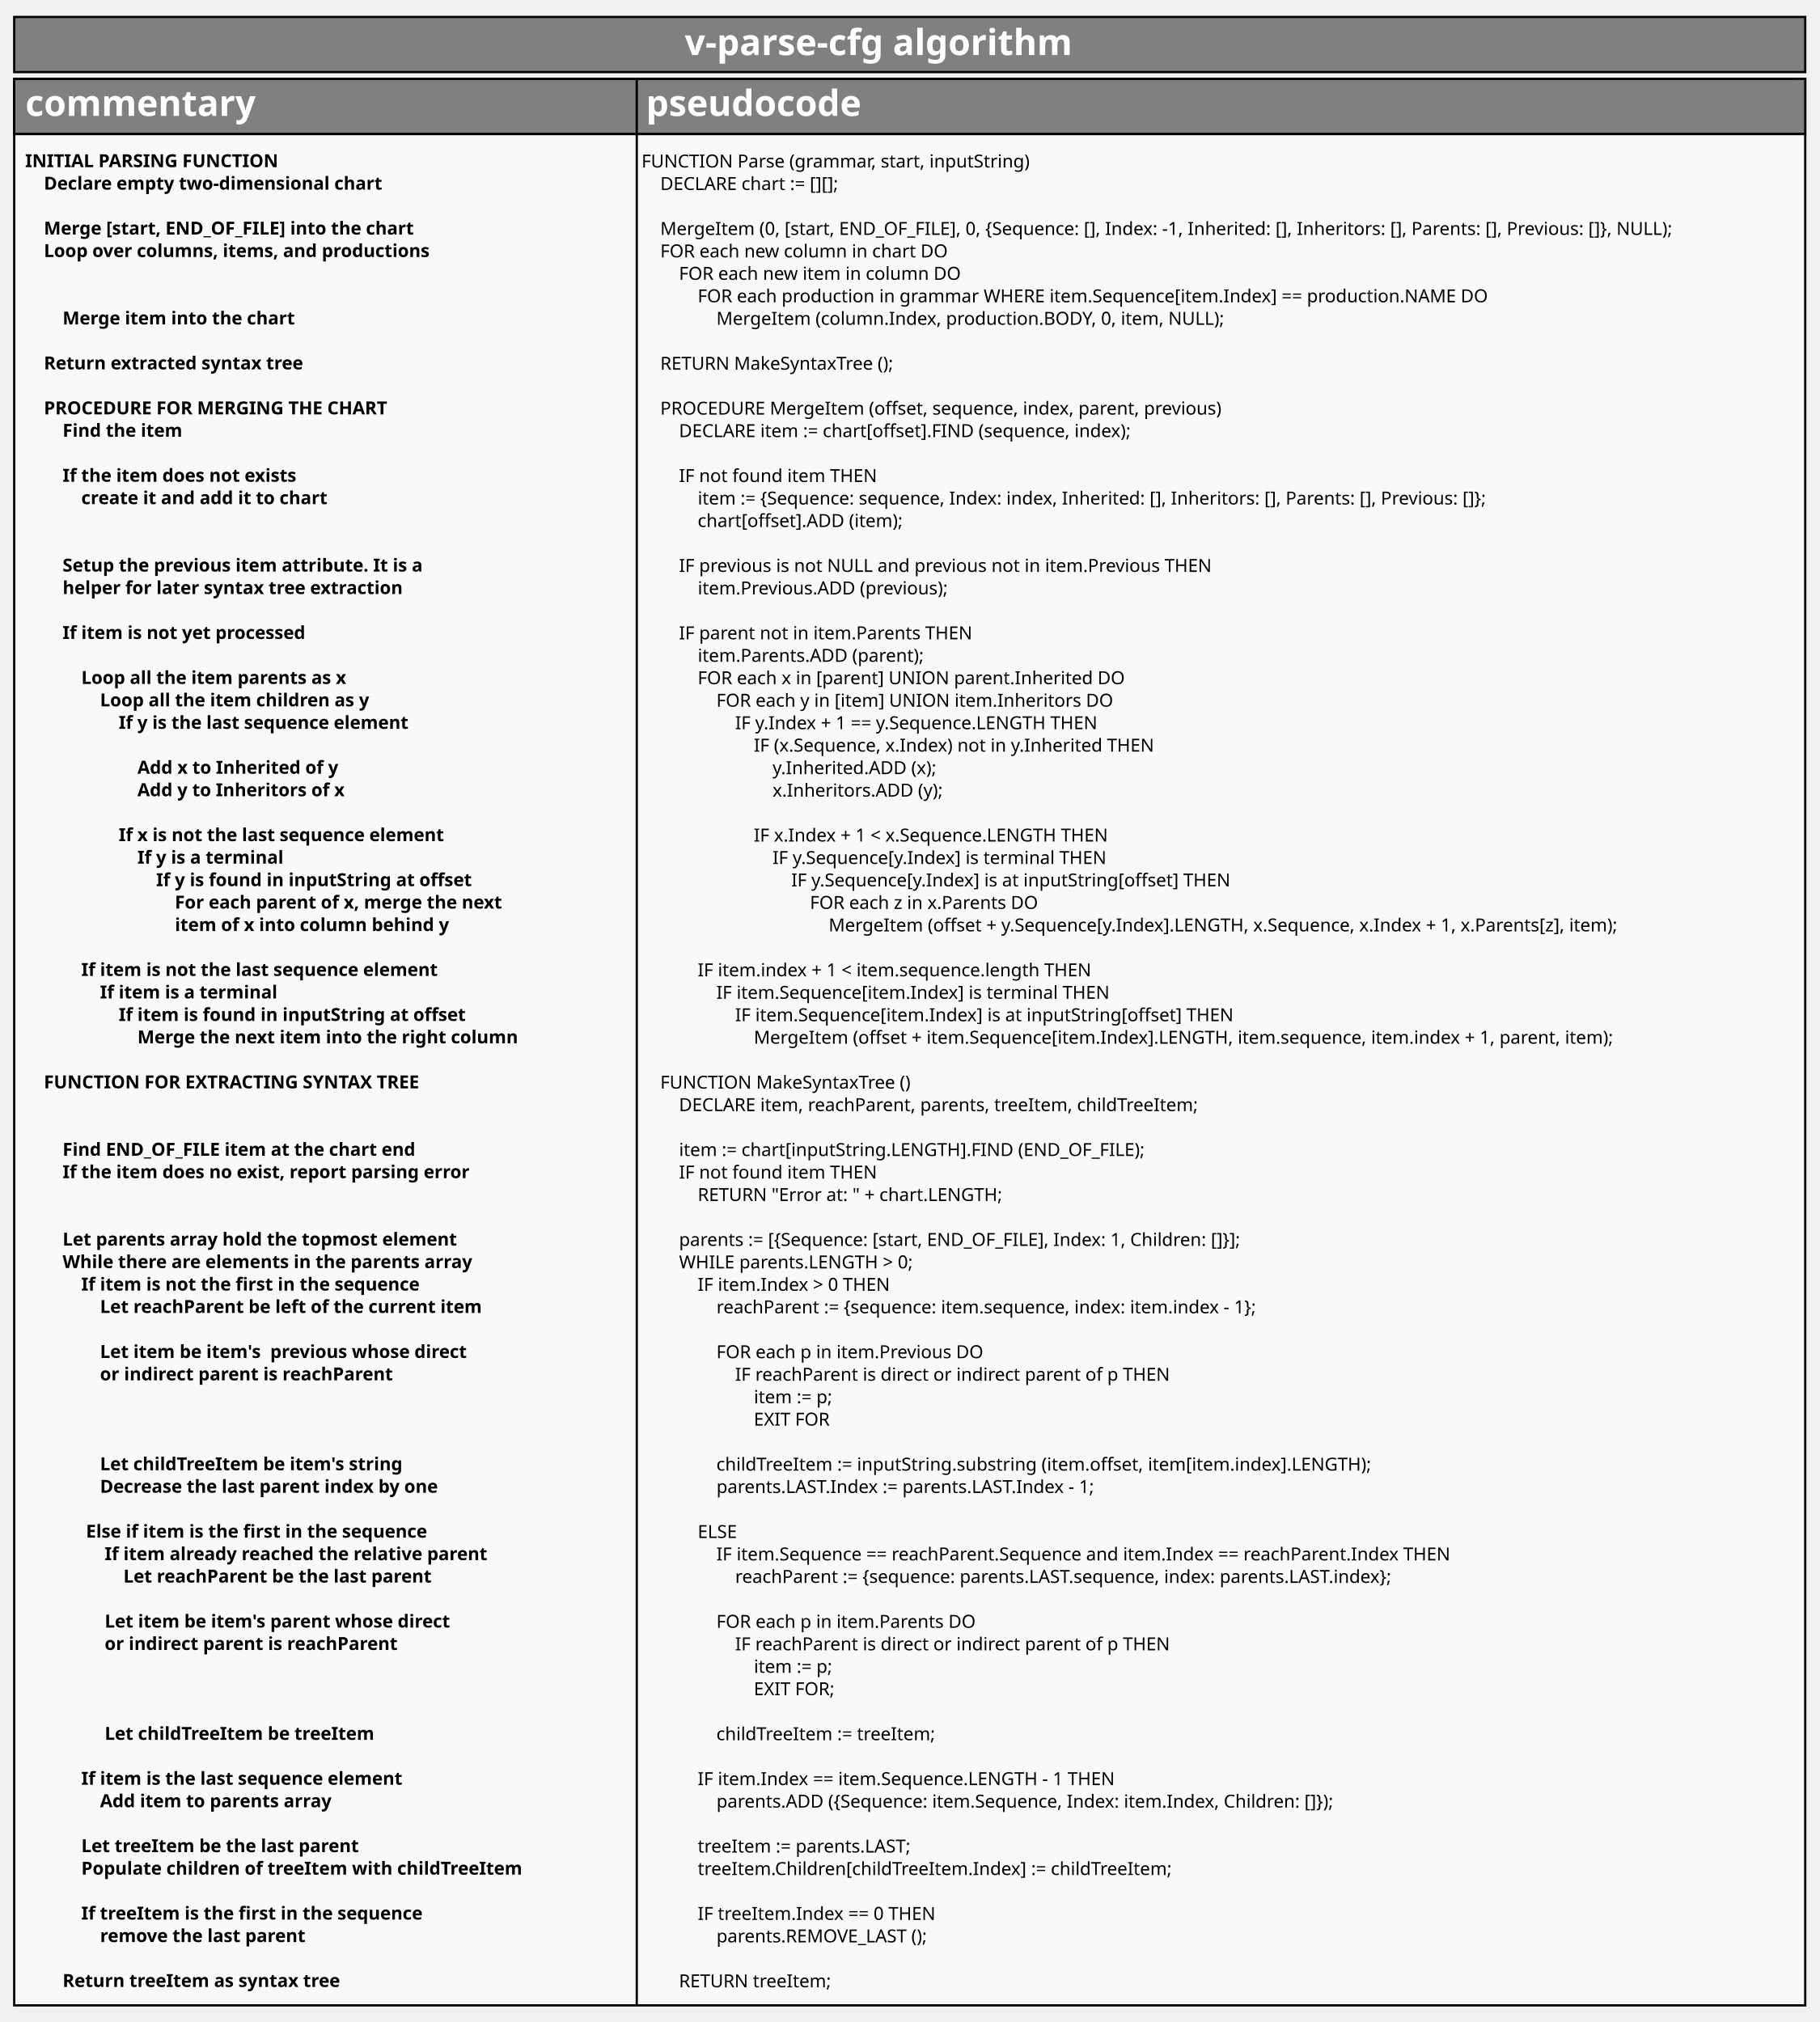
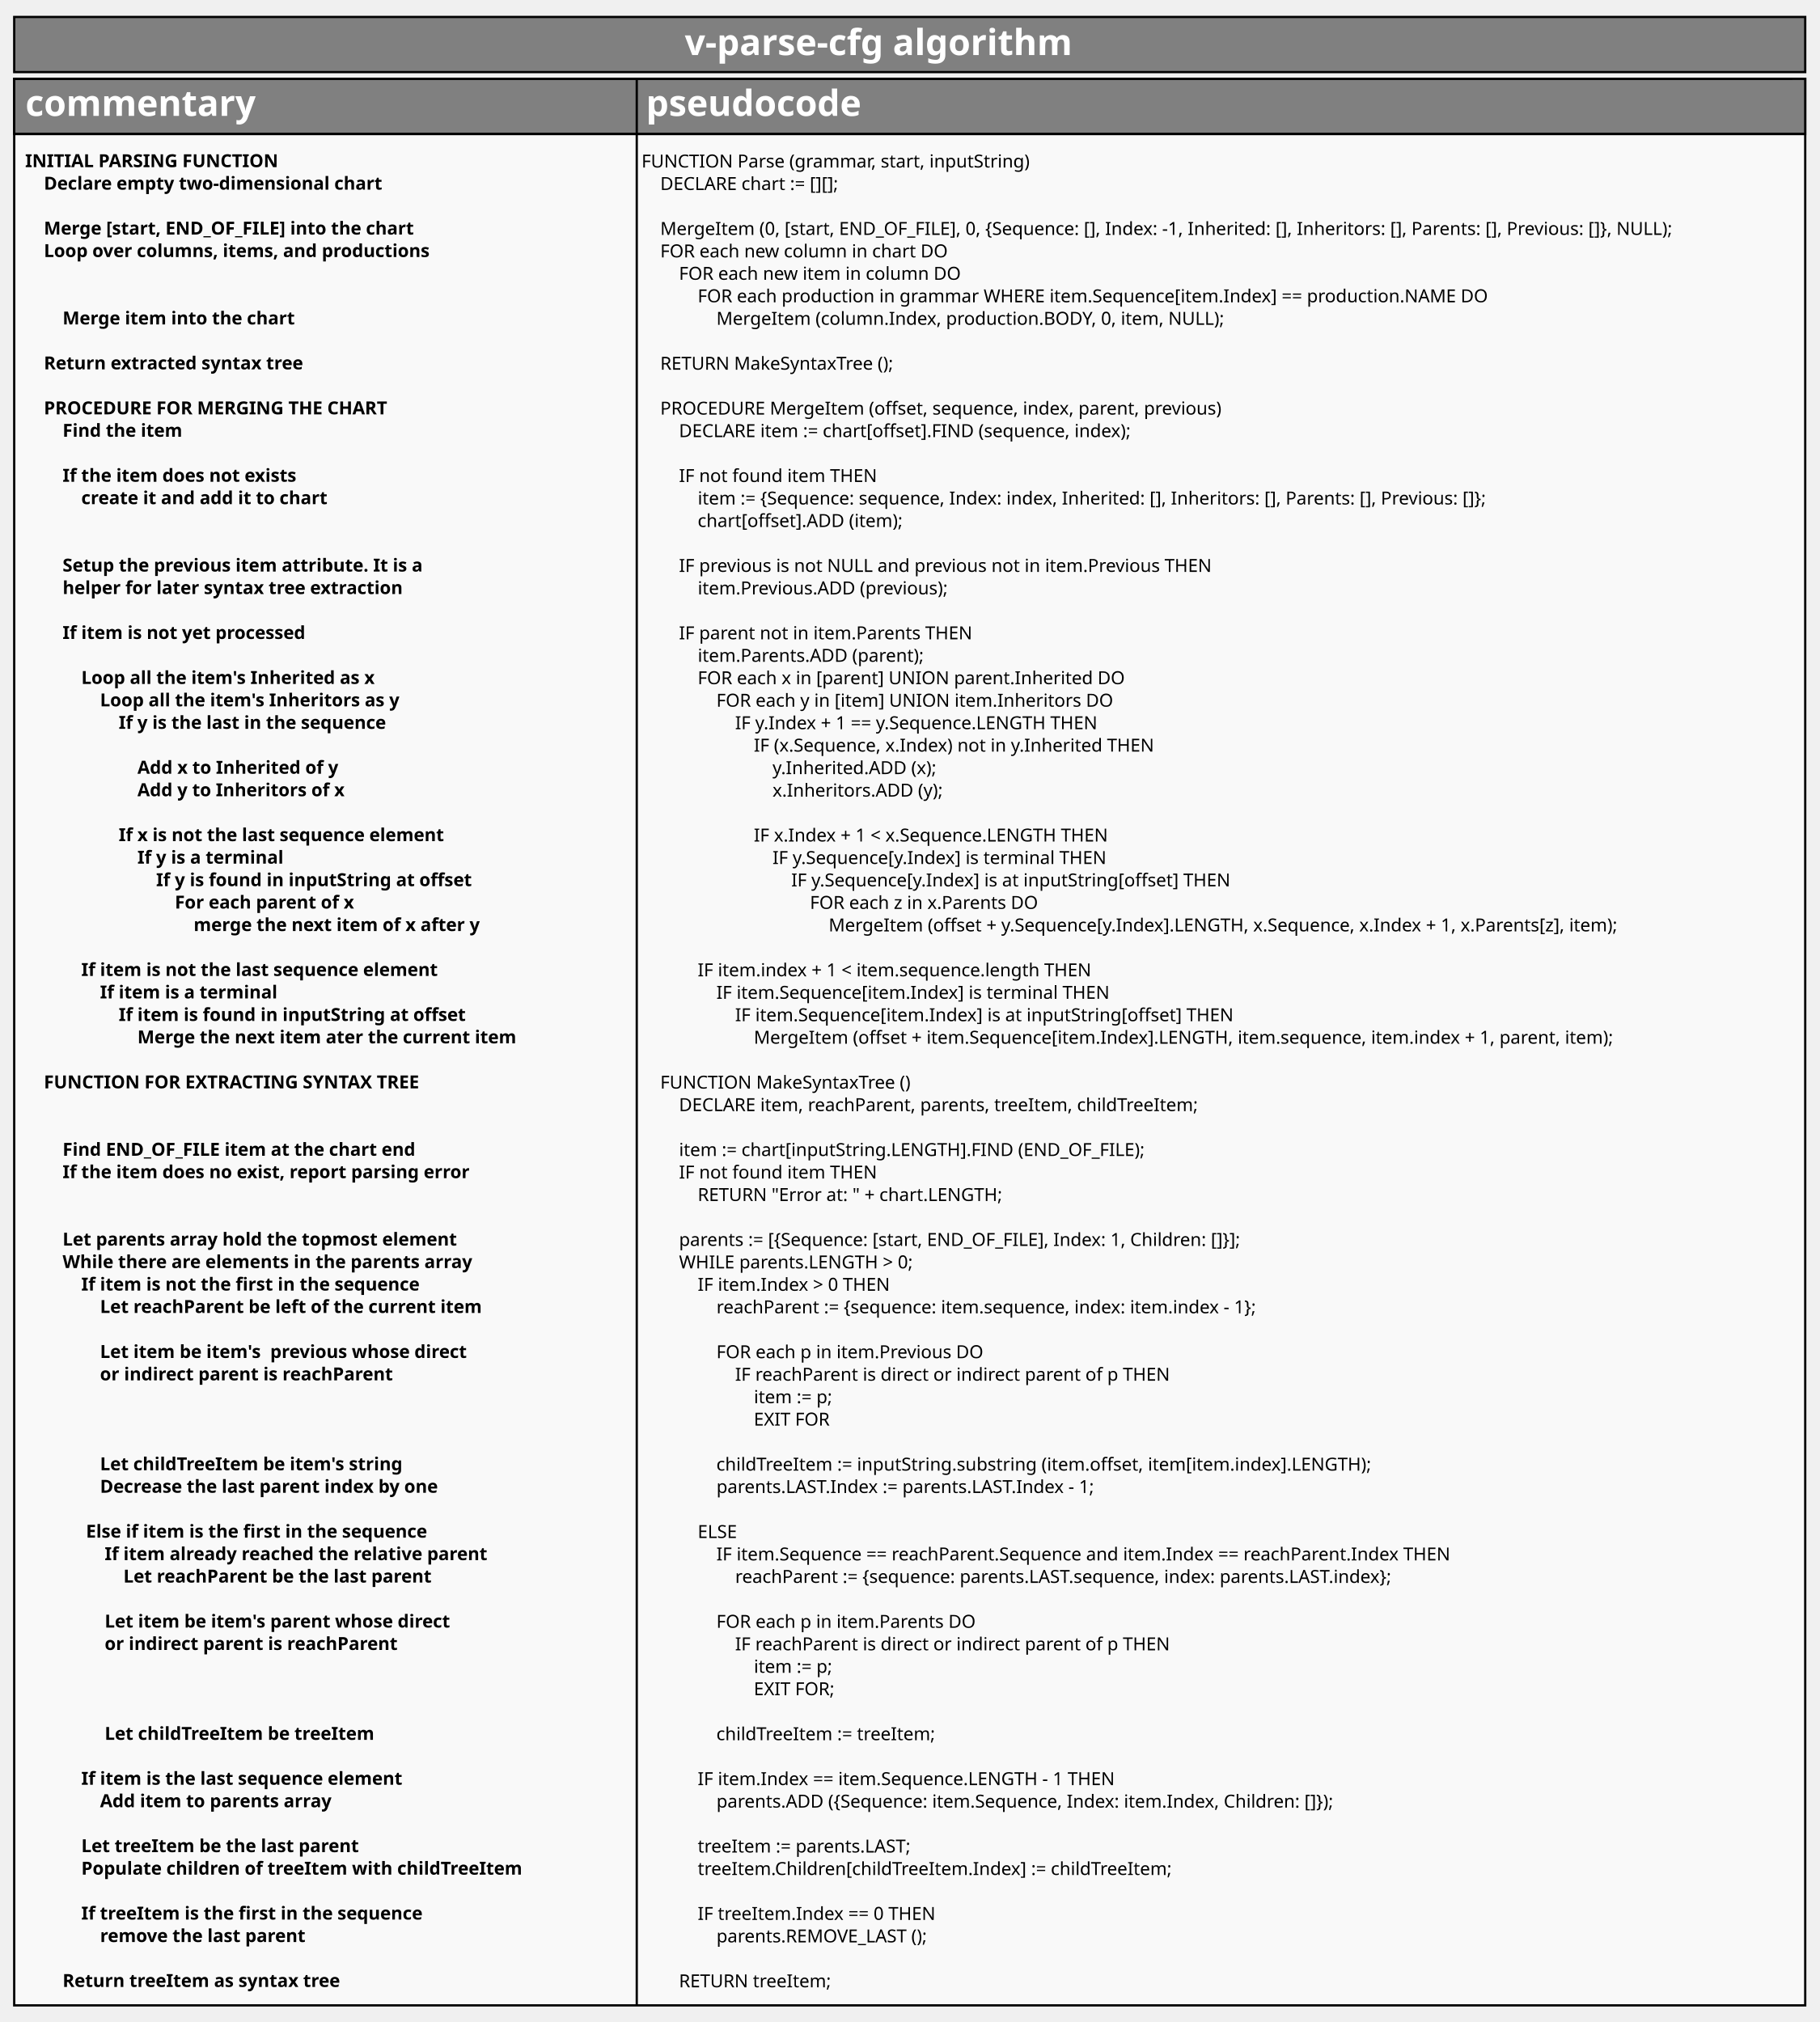
<svg xmlns="http://www.w3.org/2000/svg" width="810" height="900" viewBox="0 0 214.312 238.125" version="1.1" id="svg5">
  <defs id="defs2" />
  <g id="layer1">
    <rect style="fill:#808080;stroke:#000000;stroke-width:0.265;stroke-miterlimit:4;stroke-dasharray:none" id="rect3934" width="210.899" height="6.494" x="1.673" y="1.996" />
    <rect style="fill:#f9f9f9;stroke:#000000;stroke-width:0.265;stroke-miterlimit:4;stroke-dasharray:none" id="rect47043" width="210.899" height="226.879" x="1.673" y="9.288" />
    <rect style="fill:#808080;stroke:#000000;stroke-width:0.265;stroke-miterlimit:4;stroke-dasharray:none" id="rect61286" width="210.899" height="6.494" x="1.673" y="9.288" />
    <text xml:space="preserve" style="font-size:2.117px;line-height:1.25;font-family:sans-serif;stroke-width:0.265" x="73.345" y="19.726" id="text2938">
      <tspan id="tspan2936" style="font-size:2.117px;stroke-width:0.265" x="73.345" y="19.726">    FUNCTION Parse (grammar, start, inputString)</tspan>
      <tspan style="font-size:2.117px;stroke-width:0.265" x="73.345" y="22.372" id="tspan2940">        DECLARE chart := [][];</tspan>
      <tspan style="font-size:2.117px;stroke-width:0.265" x="73.345" y="25.018" id="tspan2942">        </tspan>
      <tspan style="font-size:2.117px;stroke-width:0.265" x="73.345" y="27.664" id="tspan2944">        MergeItem (0, [start, END_OF_FILE], 0, {Sequence: [], Index: -1, Inherited: [], Inheritors: [], Parents: [], Previous: []}, NULL);</tspan>
      <tspan style="font-size:2.117px;stroke-width:0.265" x="73.345" y="30.31" id="tspan2946">        FOR each new column in chart DO</tspan>
      <tspan style="font-size:2.117px;stroke-width:0.265" x="73.345" y="32.956" id="tspan2948">            FOR each new item in column DO</tspan>
      <tspan style="font-size:2.117px;stroke-width:0.265" x="73.345" y="35.602" id="tspan2950">                FOR each production in grammar WHERE item.Sequence[item.Index] == production.NAME DO</tspan>
      <tspan style="font-size:2.117px;stroke-width:0.265" x="73.345" y="38.247" id="tspan2952">                    MergeItem (column.Index, production.BODY, 0, item, NULL);</tspan>
      <tspan style="font-size:2.117px;stroke-width:0.265" x="73.345" y="40.893" id="tspan2954" />
      <tspan style="font-size:2.117px;stroke-width:0.265" x="73.345" y="43.539" id="tspan2956">        RETURN MakeSyntaxTree ();</tspan>
      <tspan style="font-size:2.117px;stroke-width:0.265" x="73.345" y="46.185" id="tspan2958" />
      <tspan style="font-size:2.117px;stroke-width:0.265" x="73.345" y="48.831" id="tspan2960">        PROCEDURE MergeItem (offset, sequence, index, parent, previous)</tspan>
      <tspan style="font-size:2.117px;stroke-width:0.265" x="73.345" y="51.477" id="tspan2962">            DECLARE item := chart[offset].FIND (sequence, index);</tspan>
      <tspan style="font-size:2.117px;stroke-width:0.265" x="73.345" y="54.122" id="tspan2964" />
      <tspan style="font-size:2.117px;stroke-width:0.265" x="73.345" y="56.768" id="tspan2966">            IF not found item THEN</tspan>
      <tspan style="font-size:2.117px;stroke-width:0.265" x="73.345" y="59.414" id="tspan2968">                item := {Sequence: sequence, Index: index, Inherited: [], Inheritors: [], Parents: [], Previous: []};</tspan>
      <tspan style="font-size:2.117px;stroke-width:0.265" x="73.345" y="62.06" id="tspan2970">                chart[offset].ADD (item);</tspan>
      <tspan style="font-size:2.117px;stroke-width:0.265" x="73.345" y="64.706" id="tspan2972" />
      <tspan style="font-size:2.117px;stroke-width:0.265" x="73.345" y="67.352" id="tspan2974">            IF previous is not NULL and previous not in item.Previous THEN</tspan>
      <tspan style="font-size:2.117px;stroke-width:0.265" x="73.345" y="69.997" id="tspan2976">                item.Previous.ADD (previous);</tspan>
      <tspan style="font-size:2.117px;stroke-width:0.265" x="73.345" y="72.643" id="tspan2978" />
      <tspan style="font-size:2.117px;stroke-width:0.265" x="73.345" y="75.289" id="tspan2980">            IF parent not in item.Parents THEN</tspan>
      <tspan style="font-size:2.117px;stroke-width:0.265" x="73.345" y="77.935" id="tspan2982">                item.Parents.ADD (parent);</tspan>
      <tspan style="font-size:2.117px;stroke-width:0.265" x="73.345" y="80.581" id="tspan2984">                FOR each x in [parent] UNION parent.Inherited DO</tspan>
      <tspan style="font-size:2.117px;stroke-width:0.265" x="73.345" y="83.227" id="tspan2986">                    FOR each y in [item] UNION item.Inheritors DO</tspan>
      <tspan style="font-size:2.117px;stroke-width:0.265" x="73.345" y="85.872" id="tspan2988">                        IF y.Index + 1 == y.Sequence.LENGTH THEN</tspan>
      <tspan style="font-size:2.117px;stroke-width:0.265" x="73.345" y="88.518" id="tspan2990">                            IF (x.Sequence, x.Index) not in y.Inherited THEN</tspan>
      <tspan style="font-size:2.117px;stroke-width:0.265" x="73.345" y="91.164" id="tspan2992">                                y.Inherited.ADD (x);</tspan>
      <tspan style="font-size:2.117px;stroke-width:0.265" x="73.345" y="93.81" id="tspan2994">                                x.Inheritors.ADD (y);</tspan>
      <tspan style="font-size:2.117px;stroke-width:0.265" x="73.345" y="96.456" id="tspan2996" />
      <tspan style="font-size:2.117px;stroke-width:0.265" x="73.345" y="99.102" id="tspan2998">                            IF x.Index + 1 &lt; x.Sequence.LENGTH THEN</tspan>
      <tspan style="font-size:2.117px;stroke-width:0.265" x="73.345" y="101.747" id="tspan3000">                                IF y.Sequence[y.Index] is terminal THEN</tspan>
      <tspan style="font-size:2.117px;stroke-width:0.265" x="73.345" y="104.393" id="tspan3002">                                    IF y.Sequence[y.Index] is at inputString[offset] THEN</tspan>
      <tspan style="font-size:2.117px;stroke-width:0.265" x="73.345" y="107.039" id="tspan3004">                                        FOR each z in x.Parents DO</tspan>
      <tspan style="font-size:2.117px;stroke-width:0.265" x="73.345" y="109.685" id="tspan3006">                                            MergeItem (offset + y.Sequence[y.Index].LENGTH, x.Sequence, x.Index + 1, x.Parents[z], item);</tspan>
      <tspan style="font-size:2.117px;stroke-width:0.265" x="73.345" y="112.331" id="tspan3008" />
      <tspan style="font-size:2.117px;stroke-width:0.265" x="73.345" y="114.977" id="tspan3010">                IF item.index + 1 &lt; item.sequence.length THEN</tspan>
      <tspan style="font-size:2.117px;stroke-width:0.265" x="73.345" y="117.622" id="tspan3012">                    IF item.Sequence[item.Index] is terminal THEN</tspan>
      <tspan style="font-size:2.117px;stroke-width:0.265" x="73.345" y="120.268" id="tspan3014">                        IF item.Sequence[item.Index] is at inputString[offset] THEN</tspan>
      <tspan style="font-size:2.117px;stroke-width:0.265" x="73.345" y="122.914" id="tspan3016">                            MergeItem (offset + item.Sequence[item.Index].LENGTH, item.sequence, item.index + 1, parent, item);</tspan>
      <tspan style="font-size:2.117px;stroke-width:0.265" x="73.345" y="125.56" id="tspan3018" />
      <tspan style="font-size:2.117px;stroke-width:0.265" x="73.345" y="128.206" id="tspan3020">        FUNCTION MakeSyntaxTree ()</tspan>
      <tspan style="font-size:2.117px;stroke-width:0.265" x="73.345" y="130.852" id="tspan3022">            DECLARE item, reachParent, parents, treeItem, childTreeItem;</tspan>
      <tspan style="font-size:2.117px;stroke-width:0.265" x="73.345" y="133.498" id="tspan3024">            </tspan>
      <tspan style="font-size:2.117px;stroke-width:0.265" x="73.345" y="136.143" id="tspan3026">            item := chart[inputString.LENGTH].FIND (END_OF_FILE);</tspan>
      <tspan style="font-size:2.117px;stroke-width:0.265" x="73.345" y="138.789" id="tspan3028">            IF not found item THEN</tspan>
      <tspan style="font-size:2.117px;stroke-width:0.265" x="73.345" y="141.435" id="tspan3030">                RETURN "Error at: " + chart.LENGTH;</tspan>
      <tspan style="font-size:2.117px;stroke-width:0.265" x="73.345" y="144.081" id="tspan3032">            </tspan>
      <tspan style="font-size:2.117px;stroke-width:0.265" x="73.345" y="146.727" id="tspan3034">            parents := [{Sequence: [start, END_OF_FILE], Index: 1, Children: []}];</tspan>
      <tspan style="font-size:2.117px;stroke-width:0.265" x="73.345" y="149.373" id="tspan3036">            WHILE parents.LENGTH &gt; 0;</tspan>
      <tspan style="font-size:2.117px;stroke-width:0.265" x="73.345" y="152.018" id="tspan3038">                IF item.Index &gt; 0 THEN</tspan>
      <tspan style="font-size:2.117px;stroke-width:0.265" x="73.345" y="154.664" id="tspan3040">                    reachParent := {sequence: item.sequence, index: item.index - 1};</tspan>
      <tspan style="font-size:2.117px;stroke-width:0.265" x="73.345" y="157.31" id="tspan29794" />
      <tspan style="font-size:2.117px;stroke-width:0.265" x="73.345" y="159.956" id="tspan3042">                    FOR each p in item.Previous DO</tspan>
      <tspan style="font-size:2.117px;stroke-width:0.265" x="73.345" y="162.602" id="tspan3044">                        IF reachParent is direct or indirect parent of p THEN</tspan>
      <tspan style="font-size:2.117px;stroke-width:0.265" x="73.345" y="165.248" id="tspan3046">                            item := p;</tspan>
      <tspan style="font-size:2.117px;stroke-width:0.265" x="73.345" y="167.893" id="tspan3048">                            EXIT FOR</tspan>
      <tspan style="font-size:2.117px;stroke-width:0.265" x="73.345" y="170.539" id="tspan3050" />
      <tspan style="font-size:2.117px;stroke-width:0.265" x="73.345" y="173.185" id="tspan3052">                    childTreeItem := inputString.substring (item.offset, item[item.index].LENGTH);</tspan>
      <tspan style="font-size:2.117px;stroke-width:0.265" x="73.345" y="175.831" id="tspan3054">                    parents.LAST.Index := parents.LAST.Index - 1;</tspan>
      <tspan style="font-size:2.117px;stroke-width:0.265" x="73.345" y="178.477" id="tspan3056" />
      <tspan style="font-size:2.117px;stroke-width:0.265" x="73.345" y="181.123" id="tspan3058">                ELSE</tspan>
      <tspan style="font-size:2.117px;stroke-width:0.265" x="73.345" y="183.768" id="tspan3060">                    IF item.Sequence == reachParent.Sequence and item.Index == reachParent.Index THEN</tspan>
      <tspan style="font-size:2.117px;stroke-width:0.265" x="73.345" y="186.414" id="tspan3062">                        reachParent := {sequence: parents.LAST.sequence, index: parents.LAST.index};</tspan>
      <tspan style="font-size:2.117px;stroke-width:0.265" x="73.345" y="189.06" id="tspan3064" />
      <tspan style="font-size:2.117px;stroke-width:0.265" x="73.345" y="191.706" id="tspan3066">                    FOR each p in item.Parents DO</tspan>
      <tspan style="font-size:2.117px;stroke-width:0.265" x="73.345" y="194.352" id="tspan3068">                        IF reachParent is direct or indirect parent of p THEN</tspan>
      <tspan style="font-size:2.117px;stroke-width:0.265" x="73.345" y="196.998" id="tspan3070">                            item := p;</tspan>
      <tspan style="font-size:2.117px;stroke-width:0.265" x="73.345" y="199.643" id="tspan3072">                            EXIT FOR;</tspan>
      <tspan style="font-size:2.117px;stroke-width:0.265" x="73.345" y="202.289" id="tspan3074">                            </tspan>
      <tspan style="font-size:2.117px;stroke-width:0.265" x="73.345" y="204.935" id="tspan3076">                    childTreeItem := treeItem;</tspan>
      <tspan style="font-size:2.117px;stroke-width:0.265" x="73.345" y="207.581" id="tspan3078">                </tspan>
      <tspan style="font-size:2.117px;stroke-width:0.265" x="73.345" y="210.227" id="tspan3080">                IF item.Index == item.Sequence.LENGTH - 1 THEN</tspan>
      <tspan style="font-size:2.117px;stroke-width:0.265" x="73.345" y="212.873" id="tspan3082">                    parents.ADD ({Sequence: item.Sequence, Index: item.Index, Children: []});</tspan>
      <tspan style="font-size:2.117px;stroke-width:0.265" x="73.345" y="215.518" id="tspan3084">                </tspan>
      <tspan style="font-size:2.117px;stroke-width:0.265" x="73.345" y="218.164" id="tspan3086">                treeItem := parents.LAST;</tspan>
      <tspan style="font-size:2.117px;stroke-width:0.265" x="73.345" y="220.81" id="tspan3088">                treeItem.Children[childTreeItem.Index] := childTreeItem;</tspan>
      <tspan style="font-size:2.117px;stroke-width:0.265" x="73.345" y="223.456" id="tspan3090">                </tspan>
      <tspan style="font-size:2.117px;stroke-width:0.265" x="73.345" y="226.102" id="tspan3092">                IF treeItem.Index == 0 THEN</tspan>
      <tspan style="font-size:2.117px;stroke-width:0.265" x="73.345" y="228.748" id="tspan3094">                    parents.REMOVE_LAST ();                </tspan>
      <tspan style="font-size:2.117px;stroke-width:0.265" x="73.345" y="231.393" id="tspan3096">            </tspan>
      <tspan style="font-size:2.117px;stroke-width:0.265" x="73.345" y="234.039" id="tspan3098">            RETURN treeItem;</tspan>
      <tspan style="font-size:2.117px;stroke-width:0.265" x="73.345" y="236.685" id="tspan3100" />
    </text>
    <text xml:space="preserve" style="font-style:normal;font-variant:normal;font-weight:bold;font-stretch:normal;font-size:2.117px;line-height:1.25;font-family:sans-serif;-inkscape-font-specification:'sans-serif Bold';stroke-width:0.265" x="2.966" y="19.689" id="text7512">
      <tspan style="font-style:normal;font-variant:normal;font-weight:bold;font-stretch:normal;font-size:2.117px;font-family:sans-serif;-inkscape-font-specification:'sans-serif Bold';stroke-width:0.265" x="2.966" y="19.689" id="tspan7510">INITIAL PARSING FUNCTION</tspan>
      <tspan style="font-style:normal;font-variant:normal;font-weight:bold;font-stretch:normal;font-size:2.117px;font-family:sans-serif;-inkscape-font-specification:'sans-serif Bold';stroke-width:0.265" x="2.966" y="22.335" id="tspan13142">    Declare empty two-dimensional chart</tspan>
      <tspan style="font-style:normal;font-variant:normal;font-weight:bold;font-stretch:normal;font-size:2.117px;font-family:sans-serif;-inkscape-font-specification:'sans-serif Bold';stroke-width:0.265" x="2.966" y="24.981" id="tspan13144" />
      <tspan style="font-style:normal;font-variant:normal;font-weight:bold;font-stretch:normal;font-size:2.117px;font-family:sans-serif;-inkscape-font-specification:'sans-serif Bold';stroke-width:0.265" x="2.966" y="27.627" id="tspan13146">    Merge [start, END_OF_FILE] into the chart</tspan>
      <tspan style="font-style:normal;font-variant:normal;font-weight:bold;font-stretch:normal;font-size:2.117px;font-family:sans-serif;-inkscape-font-specification:'sans-serif Bold';stroke-width:0.265" x="2.966" y="30.272" id="tspan13148">    Loop over columns, items, and productions</tspan>
      <tspan style="font-style:normal;font-variant:normal;font-weight:bold;font-stretch:normal;font-size:2.117px;font-family:sans-serif;-inkscape-font-specification:'sans-serif Bold';stroke-width:0.265" x="2.966" y="32.918" id="tspan13700" />
      <tspan style="font-style:normal;font-variant:normal;font-weight:bold;font-stretch:normal;font-size:2.117px;font-family:sans-serif;-inkscape-font-specification:'sans-serif Bold';stroke-width:0.265" x="2.966" y="35.564" id="tspan13702" />
      <tspan style="font-style:normal;font-variant:normal;font-weight:bold;font-stretch:normal;font-size:2.117px;font-family:sans-serif;-inkscape-font-specification:'sans-serif Bold';stroke-width:0.265" x="2.966" y="38.21" id="tspan13704">        Merge item into the chart</tspan>
      <tspan style="font-style:normal;font-variant:normal;font-weight:bold;font-stretch:normal;font-size:2.117px;font-family:sans-serif;-inkscape-font-specification:'sans-serif Bold';stroke-width:0.265" x="2.966" y="40.856" id="tspan13706" />
      <tspan style="font-style:normal;font-variant:normal;font-weight:bold;font-stretch:normal;font-size:2.117px;font-family:sans-serif;-inkscape-font-specification:'sans-serif Bold';stroke-width:0.265" x="2.966" y="43.502" id="tspan13708">    Return extracted syntax tree</tspan>
      <tspan style="font-style:normal;font-variant:normal;font-weight:bold;font-stretch:normal;font-size:2.117px;font-family:sans-serif;-inkscape-font-specification:'sans-serif Bold';stroke-width:0.265" x="2.966" y="46.147" id="tspan13710" />
      <tspan style="font-style:normal;font-variant:normal;font-weight:bold;font-stretch:normal;font-size:2.117px;font-family:sans-serif;-inkscape-font-specification:'sans-serif Bold';stroke-width:0.265" x="2.966" y="48.793" id="tspan13712">    PROCEDURE FOR MERGING THE CHART</tspan>
      <tspan style="font-style:normal;font-variant:normal;font-weight:bold;font-stretch:normal;font-size:2.117px;font-family:sans-serif;-inkscape-font-specification:'sans-serif Bold';stroke-width:0.265" x="2.966" y="51.439" id="tspan13716">        Find the item</tspan>
      <tspan style="font-style:normal;font-variant:normal;font-weight:bold;font-stretch:normal;font-size:2.117px;font-family:sans-serif;-inkscape-font-specification:'sans-serif Bold';stroke-width:0.265" x="2.966" y="54.085" id="tspan13720" />
      <tspan style="font-style:normal;font-variant:normal;font-weight:bold;font-stretch:normal;font-size:2.117px;font-family:sans-serif;-inkscape-font-specification:'sans-serif Bold';stroke-width:0.265" x="2.966" y="56.731" id="tspan13726">        If the item does not exists</tspan>
      <tspan style="font-style:normal;font-variant:normal;font-weight:bold;font-stretch:normal;font-size:2.117px;font-family:sans-serif;-inkscape-font-specification:'sans-serif Bold';stroke-width:0.265" x="2.966" y="59.377" id="tspan13732">            create it and add it to chart</tspan>
      <tspan style="font-style:normal;font-variant:normal;font-weight:bold;font-stretch:normal;font-size:2.117px;font-family:sans-serif;-inkscape-font-specification:'sans-serif Bold';stroke-width:0.265" x="2.966" y="62.022" id="tspan13734" />
      <tspan style="font-style:normal;font-variant:normal;font-weight:bold;font-stretch:normal;font-size:2.117px;font-family:sans-serif;-inkscape-font-specification:'sans-serif Bold';stroke-width:0.265" x="2.966" y="64.668" id="tspan13736" />
      <tspan style="font-style:normal;font-variant:normal;font-weight:bold;font-stretch:normal;font-size:2.117px;font-family:sans-serif;-inkscape-font-specification:'sans-serif Bold';stroke-width:0.265" x="2.966" y="67.314" id="tspan13738">        Setup the previous item attribute. It is a</tspan>
      <tspan style="font-style:normal;font-variant:normal;font-weight:bold;font-stretch:normal;font-size:2.117px;font-family:sans-serif;-inkscape-font-specification:'sans-serif Bold';stroke-width:0.265" x="2.966" y="69.96" id="tspan13794">        helper for later syntax tree extraction</tspan>
      <tspan style="font-style:normal;font-variant:normal;font-weight:bold;font-stretch:normal;font-size:2.117px;font-family:sans-serif;-inkscape-font-specification:'sans-serif Bold';stroke-width:0.265" x="2.966" y="72.606" id="tspan13742" />
      <tspan style="font-style:normal;font-variant:normal;font-weight:bold;font-stretch:normal;font-size:2.117px;font-family:sans-serif;-inkscape-font-specification:'sans-serif Bold';stroke-width:0.265" x="2.966" y="75.252" id="tspan13744">        If item is not yet processed</tspan>
      <tspan style="font-style:normal;font-variant:normal;font-weight:bold;font-stretch:normal;font-size:2.117px;font-family:sans-serif;-inkscape-font-specification:'sans-serif Bold';stroke-width:0.265" x="2.966" y="77.897" id="tspan13746" />
-       <tspan style="font-style:normal;font-variant:normal;font-weight:bold;font-stretch:normal;font-size:2.117px;font-family:sans-serif;-inkscape-font-specification:'sans-serif Bold';stroke-width:0.265" x="2.966" y="80.543" id="tspan13748">            Loop all the item parents as x</tspan>
-       <tspan style="font-style:normal;font-variant:normal;font-weight:bold;font-stretch:normal;font-size:2.117px;font-family:sans-serif;-inkscape-font-specification:'sans-serif Bold';stroke-width:0.265" x="2.966" y="83.189" id="tspan13750">                Loop all the item children as y</tspan>
-       <tspan style="font-style:normal;font-variant:normal;font-weight:bold;font-stretch:normal;font-size:2.117px;font-family:sans-serif;-inkscape-font-specification:'sans-serif Bold';stroke-width:0.265" x="2.966" y="85.835" id="tspan13754">                    If y is the last sequence element</tspan>
+       <tspan style="font-style:normal;font-variant:normal;font-weight:bold;font-stretch:normal;font-size:2.117px;font-family:sans-serif;-inkscape-font-specification:'sans-serif Bold';stroke-width:0.265" x="2.966" y="80.543" id="tspan13748">            Loop all the item's Inherited as x</tspan>
+       <tspan style="font-style:normal;font-variant:normal;font-weight:bold;font-stretch:normal;font-size:2.117px;font-family:sans-serif;-inkscape-font-specification:'sans-serif Bold';stroke-width:0.265" x="2.966" y="83.189" id="tspan13750">                Loop all the item's Inheritors as y</tspan>
+       <tspan style="font-style:normal;font-variant:normal;font-weight:bold;font-stretch:normal;font-size:2.117px;font-family:sans-serif;-inkscape-font-specification:'sans-serif Bold';stroke-width:0.265" x="2.966" y="85.835" id="tspan13754">                    If y is the last in the sequence</tspan>
      <tspan style="font-style:normal;font-variant:normal;font-weight:bold;font-stretch:normal;font-size:2.117px;font-family:sans-serif;-inkscape-font-specification:'sans-serif Bold';stroke-width:0.265" x="2.966" y="88.481" id="tspan13758" />
      <tspan style="font-style:normal;font-variant:normal;font-weight:bold;font-stretch:normal;font-size:2.117px;font-family:sans-serif;-inkscape-font-specification:'sans-serif Bold';stroke-width:0.265" x="2.966" y="91.127" id="tspan13760">                        Add x to Inherited of y</tspan>
      <tspan style="font-style:normal;font-variant:normal;font-weight:bold;font-stretch:normal;font-size:2.117px;font-family:sans-serif;-inkscape-font-specification:'sans-serif Bold';stroke-width:0.265" x="2.966" y="93.772" id="tspan13764">                        Add y to Inheritors of x</tspan>
      <tspan style="font-style:normal;font-variant:normal;font-weight:bold;font-stretch:normal;font-size:2.117px;font-family:sans-serif;-inkscape-font-specification:'sans-serif Bold';stroke-width:0.265" x="2.966" y="96.418" id="tspan49058" />
      <tspan style="font-style:normal;font-variant:normal;font-weight:bold;font-stretch:normal;font-size:2.117px;font-family:sans-serif;-inkscape-font-specification:'sans-serif Bold';stroke-width:0.265" x="2.966" y="99.064" id="tspan13766">                    If x is not the last sequence element</tspan>
      <tspan style="font-style:normal;font-variant:normal;font-weight:bold;font-stretch:normal;font-size:2.117px;font-family:sans-serif;-inkscape-font-specification:'sans-serif Bold';stroke-width:0.265" x="2.966" y="101.71" id="tspan13768">                        If y is a terminal</tspan>
      <tspan style="font-style:normal;font-variant:normal;font-weight:bold;font-stretch:normal;font-size:2.117px;font-family:sans-serif;-inkscape-font-specification:'sans-serif Bold';stroke-width:0.265" x="2.966" y="104.356" id="tspan13770">                            If y is found in inputString at offset</tspan>
-       <tspan style="font-style:normal;font-variant:normal;font-weight:bold;font-stretch:normal;font-size:2.117px;font-family:sans-serif;-inkscape-font-specification:'sans-serif Bold';stroke-width:0.265" x="2.966" y="107.002" id="tspan13774">                                For each parent of x, merge the next</tspan>
-       <tspan style="font-style:normal;font-variant:normal;font-weight:bold;font-stretch:normal;font-size:2.117px;font-family:sans-serif;-inkscape-font-specification:'sans-serif Bold';stroke-width:0.265" x="2.966" y="109.648" id="tspan16066">                                item of x into column behind y</tspan>
+       <tspan style="font-style:normal;font-variant:normal;font-weight:bold;font-stretch:normal;font-size:2.117px;font-family:sans-serif;-inkscape-font-specification:'sans-serif Bold';stroke-width:0.265" x="2.966" y="107.002" id="tspan13774">                                For each parent of x</tspan>
+       <tspan style="font-style:normal;font-variant:normal;font-weight:bold;font-stretch:normal;font-size:2.117px;font-family:sans-serif;-inkscape-font-specification:'sans-serif Bold';stroke-width:0.265" x="2.966" y="109.648" id="tspan16066">                                    merge the next item of x after y</tspan>
      <tspan style="font-style:normal;font-variant:normal;font-weight:bold;font-stretch:normal;font-size:2.117px;font-family:sans-serif;-inkscape-font-specification:'sans-serif Bold';stroke-width:0.265" x="2.966" y="112.293" id="tspan13780" />
      <tspan style="font-style:normal;font-variant:normal;font-weight:bold;font-stretch:normal;font-size:2.117px;font-family:sans-serif;-inkscape-font-specification:'sans-serif Bold';stroke-width:0.265" x="2.966" y="114.939" id="tspan13782">            If item is not the last sequence element</tspan>
      <tspan style="font-style:normal;font-variant:normal;font-weight:bold;font-stretch:normal;font-size:2.117px;font-family:sans-serif;-inkscape-font-specification:'sans-serif Bold';stroke-width:0.265" x="2.966" y="117.585" id="tspan13784">                If item is a terminal</tspan>
      <tspan style="font-style:normal;font-variant:normal;font-weight:bold;font-stretch:normal;font-size:2.117px;font-family:sans-serif;-inkscape-font-specification:'sans-serif Bold';stroke-width:0.265" x="2.966" y="120.231" id="tspan13786">                    If item is found in inputString at offset</tspan>
-       <tspan style="font-style:normal;font-variant:normal;font-weight:bold;font-stretch:normal;font-size:2.117px;font-family:sans-serif;-inkscape-font-specification:'sans-serif Bold';stroke-width:0.265" x="2.966" y="122.877" id="tspan16070">                        Merge the next item into the right column</tspan>
+       <tspan style="font-style:normal;font-variant:normal;font-weight:bold;font-stretch:normal;font-size:2.117px;font-family:sans-serif;-inkscape-font-specification:'sans-serif Bold';stroke-width:0.265" x="2.966" y="122.877" id="tspan16070">                        Merge the next item ater the current item</tspan>
      <tspan style="font-style:normal;font-variant:normal;font-weight:bold;font-stretch:normal;font-size:2.117px;font-family:sans-serif;-inkscape-font-specification:'sans-serif Bold';stroke-width:0.265" x="2.966" y="125.523" id="tspan13790" />
      <tspan style="font-style:normal;font-variant:normal;font-weight:bold;font-stretch:normal;font-size:2.117px;font-family:sans-serif;-inkscape-font-specification:'sans-serif Bold';stroke-width:0.265" x="2.966" y="128.168" id="tspan13792">    FUNCTION FOR EXTRACTING SYNTAX TREE</tspan>
      <tspan style="font-style:normal;font-variant:normal;font-weight:bold;font-stretch:normal;font-size:2.117px;font-family:sans-serif;-inkscape-font-specification:'sans-serif Bold';stroke-width:0.265" x="2.966" y="130.814" id="tspan13798" />
      <tspan style="font-style:normal;font-variant:normal;font-weight:bold;font-stretch:normal;font-size:2.117px;font-family:sans-serif;-inkscape-font-specification:'sans-serif Bold';stroke-width:0.265" x="2.966" y="133.46" id="tspan13800" />
      <tspan style="font-style:normal;font-variant:normal;font-weight:bold;font-stretch:normal;font-size:2.117px;font-family:sans-serif;-inkscape-font-specification:'sans-serif Bold';stroke-width:0.265" x="2.966" y="136.106" id="tspan13804">        Find END_OF_FILE item at the chart end</tspan>
      <tspan style="font-style:normal;font-variant:normal;font-weight:bold;font-stretch:normal;font-size:2.117px;font-family:sans-serif;-inkscape-font-specification:'sans-serif Bold';stroke-width:0.265" x="2.966" y="138.752" id="tspan13820">        If the item does no exist, report parsing error</tspan>
      <tspan style="font-style:normal;font-variant:normal;font-weight:bold;font-stretch:normal;font-size:2.117px;font-family:sans-serif;-inkscape-font-specification:'sans-serif Bold';stroke-width:0.265" x="2.966" y="141.398" id="tspan13810" />
      <tspan style="font-style:normal;font-variant:normal;font-weight:bold;font-stretch:normal;font-size:2.117px;font-family:sans-serif;-inkscape-font-specification:'sans-serif Bold';stroke-width:0.265" x="2.966" y="144.043" id="tspan8207" />
      <tspan style="font-style:normal;font-variant:normal;font-weight:bold;font-stretch:normal;font-size:2.117px;font-family:sans-serif;-inkscape-font-specification:'sans-serif Bold';stroke-width:0.265" x="2.966" y="146.689" id="tspan13814">        Let parents array hold the topmost element</tspan>
      <tspan style="font-style:normal;font-variant:normal;font-weight:bold;font-stretch:normal;font-size:2.117px;font-family:sans-serif;-inkscape-font-specification:'sans-serif Bold';stroke-width:0.265" x="2.966" y="149.335" id="tspan13816">        While there are elements in the parents array</tspan>
      <tspan style="font-style:normal;font-variant:normal;font-weight:bold;font-stretch:normal;font-size:2.117px;font-family:sans-serif;-inkscape-font-specification:'sans-serif Bold';stroke-width:0.265" x="2.966" y="151.981" id="tspan13818">            If item is not the first in the sequence</tspan>
      <tspan style="font-style:normal;font-variant:normal;font-weight:bold;font-stretch:normal;font-size:2.117px;font-family:sans-serif;-inkscape-font-specification:'sans-serif Bold';stroke-width:0.265" x="2.966" y="154.627" id="tspan13824">                Let reachParent be left of the current item</tspan>
      <tspan style="font-style:normal;font-variant:normal;font-weight:bold;font-stretch:normal;font-size:2.117px;font-family:sans-serif;-inkscape-font-specification:'sans-serif Bold';stroke-width:0.265" x="2.966" y="157.273" id="tspan28610" />
      <tspan style="font-style:normal;font-variant:normal;font-weight:bold;font-stretch:normal;font-size:2.117px;font-family:sans-serif;-inkscape-font-specification:'sans-serif Bold';stroke-width:0.265" x="2.966" y="159.918" id="tspan40254">                Let item be item's  previous whose direct</tspan>
      <tspan style="font-style:normal;font-variant:normal;font-weight:bold;font-stretch:normal;font-size:2.117px;font-family:sans-serif;-inkscape-font-specification:'sans-serif Bold';stroke-width:0.265" x="2.966" y="162.564" id="tspan13832">                or indirect parent is reachParent</tspan>
      <tspan style="font-style:normal;font-variant:normal;font-weight:bold;font-stretch:normal;font-size:2.117px;font-family:sans-serif;-inkscape-font-specification:'sans-serif Bold';stroke-width:0.265" x="2.966" y="165.21" id="tspan13834" />
      <tspan style="font-style:normal;font-variant:normal;font-weight:bold;font-stretch:normal;font-size:2.117px;font-family:sans-serif;-inkscape-font-specification:'sans-serif Bold';stroke-width:0.265" x="2.966" y="167.856" id="tspan13836" />
      <tspan style="font-style:normal;font-variant:normal;font-weight:bold;font-stretch:normal;font-size:2.117px;font-family:sans-serif;-inkscape-font-specification:'sans-serif Bold';stroke-width:0.265" x="2.966" y="170.502" id="tspan13838" />
      <tspan style="font-style:normal;font-variant:normal;font-weight:bold;font-stretch:normal;font-size:2.117px;font-family:sans-serif;-inkscape-font-specification:'sans-serif Bold';stroke-width:0.265" x="2.966" y="173.148" id="tspan13840">                Let childTreeItem be item's string</tspan>
      <tspan style="font-style:normal;font-variant:normal;font-weight:bold;font-stretch:normal;font-size:2.117px;font-family:sans-serif;-inkscape-font-specification:'sans-serif Bold';stroke-width:0.265" x="2.966" y="175.793" id="tspan13842">                Decrease the last parent index by one</tspan>
      <tspan style="font-style:normal;font-variant:normal;font-weight:bold;font-stretch:normal;font-size:2.117px;font-family:sans-serif;-inkscape-font-specification:'sans-serif Bold';stroke-width:0.265" x="2.966" y="178.439" id="tspan13844" />
      <tspan style="font-style:normal;font-variant:normal;font-weight:bold;font-stretch:normal;font-size:2.117px;font-family:sans-serif;-inkscape-font-specification:'sans-serif Bold';stroke-width:0.265" x="2.966" y="181.085" id="tspan13846">             Else if item is the first in the sequence</tspan>
      <tspan style="font-style:normal;font-variant:normal;font-weight:bold;font-stretch:normal;font-size:2.117px;font-family:sans-serif;-inkscape-font-specification:'sans-serif Bold';stroke-width:0.265" x="2.966" y="183.731" id="tspan13848">                 If item already reached the relative parent</tspan>
      <tspan style="font-style:normal;font-variant:normal;font-weight:bold;font-stretch:normal;font-size:2.117px;font-family:sans-serif;-inkscape-font-specification:'sans-serif Bold';stroke-width:0.265" x="2.966" y="186.377" id="tspan13850">                     Let reachParent be the last parent</tspan>
      <tspan style="font-style:normal;font-variant:normal;font-weight:bold;font-stretch:normal;font-size:2.117px;font-family:sans-serif;-inkscape-font-specification:'sans-serif Bold';stroke-width:0.265" x="2.966" y="189.023" id="tspan13852" />
      <tspan style="font-style:normal;font-variant:normal;font-weight:bold;font-stretch:normal;font-size:2.117px;font-family:sans-serif;-inkscape-font-specification:'sans-serif Bold';stroke-width:0.265" x="2.966" y="191.668" id="tspan13854">                 Let item be item's parent whose direct</tspan>
      <tspan style="font-style:normal;font-variant:normal;font-weight:bold;font-stretch:normal;font-size:2.117px;font-family:sans-serif;-inkscape-font-specification:'sans-serif Bold';stroke-width:0.265" x="2.966" y="194.314" id="tspan11041">                 or indirect parent is reachParent</tspan>
      <tspan style="font-style:normal;font-variant:normal;font-weight:bold;font-stretch:normal;font-size:2.117px;font-family:sans-serif;-inkscape-font-specification:'sans-serif Bold';stroke-width:0.265" x="2.966" y="196.96" id="tspan13858" />
      <tspan style="font-style:normal;font-variant:normal;font-weight:bold;font-stretch:normal;font-size:2.117px;font-family:sans-serif;-inkscape-font-specification:'sans-serif Bold';stroke-width:0.265" x="2.966" y="199.606" id="tspan13860" />
      <tspan style="font-style:normal;font-variant:normal;font-weight:bold;font-stretch:normal;font-size:2.117px;font-family:sans-serif;-inkscape-font-specification:'sans-serif Bold';stroke-width:0.265" x="2.966" y="202.252" id="tspan13864" />
      <tspan style="font-style:normal;font-variant:normal;font-weight:bold;font-stretch:normal;font-size:2.117px;font-family:sans-serif;-inkscape-font-specification:'sans-serif Bold';stroke-width:0.265" x="2.966" y="204.898" id="tspan13862">                 Let childTreeItem be treeItem</tspan>
      <tspan style="font-style:normal;font-variant:normal;font-weight:bold;font-stretch:normal;font-size:2.117px;font-family:sans-serif;-inkscape-font-specification:'sans-serif Bold';stroke-width:0.265" x="2.966" y="207.543" id="tspan13866" />
      <tspan style="font-style:normal;font-variant:normal;font-weight:bold;font-stretch:normal;font-size:2.117px;font-family:sans-serif;-inkscape-font-specification:'sans-serif Bold';stroke-width:0.265" x="2.966" y="210.189" id="tspan13868">            If item is the last sequence element</tspan>
      <tspan style="font-style:normal;font-variant:normal;font-weight:bold;font-stretch:normal;font-size:2.117px;font-family:sans-serif;-inkscape-font-specification:'sans-serif Bold';stroke-width:0.265" x="2.966" y="212.835" id="tspan13870">                Add item to parents array</tspan>
      <tspan style="font-style:normal;font-variant:normal;font-weight:bold;font-stretch:normal;font-size:2.117px;font-family:sans-serif;-inkscape-font-specification:'sans-serif Bold';stroke-width:0.265" x="2.966" y="215.481" id="tspan13872" />
      <tspan style="font-style:normal;font-variant:normal;font-weight:bold;font-stretch:normal;font-size:2.117px;font-family:sans-serif;-inkscape-font-specification:'sans-serif Bold';stroke-width:0.265" x="2.966" y="218.127" id="tspan13874">            Let treeItem be the last parent</tspan>
      <tspan style="font-style:normal;font-variant:normal;font-weight:bold;font-stretch:normal;font-size:2.117px;font-family:sans-serif;-inkscape-font-specification:'sans-serif Bold';stroke-width:0.265" x="2.966" y="220.773" id="tspan13876">            Populate children of treeItem with childTreeItem</tspan>
      <tspan style="font-style:normal;font-variant:normal;font-weight:bold;font-stretch:normal;font-size:2.117px;font-family:sans-serif;-inkscape-font-specification:'sans-serif Bold';stroke-width:0.265" x="2.966" y="223.419" id="tspan13878" />
      <tspan style="font-style:normal;font-variant:normal;font-weight:bold;font-stretch:normal;font-size:2.117px;font-family:sans-serif;-inkscape-font-specification:'sans-serif Bold';stroke-width:0.265" x="2.966" y="226.064" id="tspan13880">            If treeItem is the first in the sequence</tspan>
      <tspan style="font-style:normal;font-variant:normal;font-weight:bold;font-stretch:normal;font-size:2.117px;font-family:sans-serif;-inkscape-font-specification:'sans-serif Bold';stroke-width:0.265" x="2.966" y="228.71" id="tspan16078">                remove the last parent</tspan>
      <tspan style="font-style:normal;font-variant:normal;font-weight:bold;font-stretch:normal;font-size:2.117px;font-family:sans-serif;-inkscape-font-specification:'sans-serif Bold';stroke-width:0.265" x="2.966" y="231.356" id="tspan21250" />
      <tspan style="font-style:normal;font-variant:normal;font-weight:bold;font-stretch:normal;font-size:2.117px;font-family:sans-serif;-inkscape-font-specification:'sans-serif Bold';stroke-width:0.265" x="2.966" y="234.002" id="tspan21252">        Return treeItem as syntax tree</tspan>
    </text>
    <text xml:space="preserve" style="font-style:normal;font-variant:normal;font-weight:bold;font-stretch:normal;font-size:4.233px;line-height:1.25;font-family:sans-serif;-inkscape-font-specification:'sans-serif Bold';fill:#ffffff;stroke-width:0.265" x="2.996" y="13.647" id="text25742">
      <tspan id="tspan25740" style="font-style:normal;font-variant:normal;font-weight:bold;font-stretch:normal;font-family:sans-serif;-inkscape-font-specification:'sans-serif Bold';fill:#ffffff;stroke-width:0.265" x="2.996" y="13.647">commentary</tspan>
    </text>
    <text xml:space="preserve" style="font-style:normal;font-variant:normal;font-weight:bold;font-stretch:normal;font-size:4.233px;line-height:1.25;font-family:sans-serif;-inkscape-font-specification:'sans-serif Bold';fill:#ffffff;stroke-width:0.265" x="76.074" y="13.647" id="text32150">
      <tspan id="tspan32148" style="font-style:normal;font-variant:normal;font-weight:bold;font-stretch:normal;font-family:sans-serif;-inkscape-font-specification:'sans-serif Bold';fill:#ffffff;stroke-width:0.265" x="76.074" y="13.647">pseudocode</tspan>
    </text>
    <path style="fill:none;stroke:#000000;stroke-width:0.265px;stroke-linecap:butt;stroke-linejoin:miter;stroke-opacity:1" d="M 74.98,9.278 74.98,236.166" id="path47078" />
    <path style="fill:none;stroke:#000000;stroke-width:0.265px;stroke-linecap:butt;stroke-linejoin:miter;stroke-opacity:1" d="m 1.673,15.782 210.899,-2e-6" id="path47273" />
    <path style="fill:none;stroke:#000000;stroke-width:0.265px;stroke-linecap:butt;stroke-linejoin:miter;stroke-opacity:1" d="m 1.673,9.288 209.383,-2e-6" id="path2610" />
    <text xml:space="preserve" style="font-style:normal;font-variant:normal;font-weight:bold;font-stretch:normal;font-size:4.233px;line-height:1.25;font-family:sans-serif;-inkscape-font-specification:'sans-serif Bold';fill:#ffffff;stroke-width:0.265" x="80.636" y="6.486" id="text1284">
      <tspan id="tspan1282" style="font-style:normal;font-variant:normal;font-weight:bold;font-stretch:normal;font-family:sans-serif;-inkscape-font-specification:'sans-serif Bold';fill:#ffffff;stroke-width:0.265" x="80.636" y="6.486">v-parse-cfg algorithm</tspan>
    </text>
  </g>
</svg>
